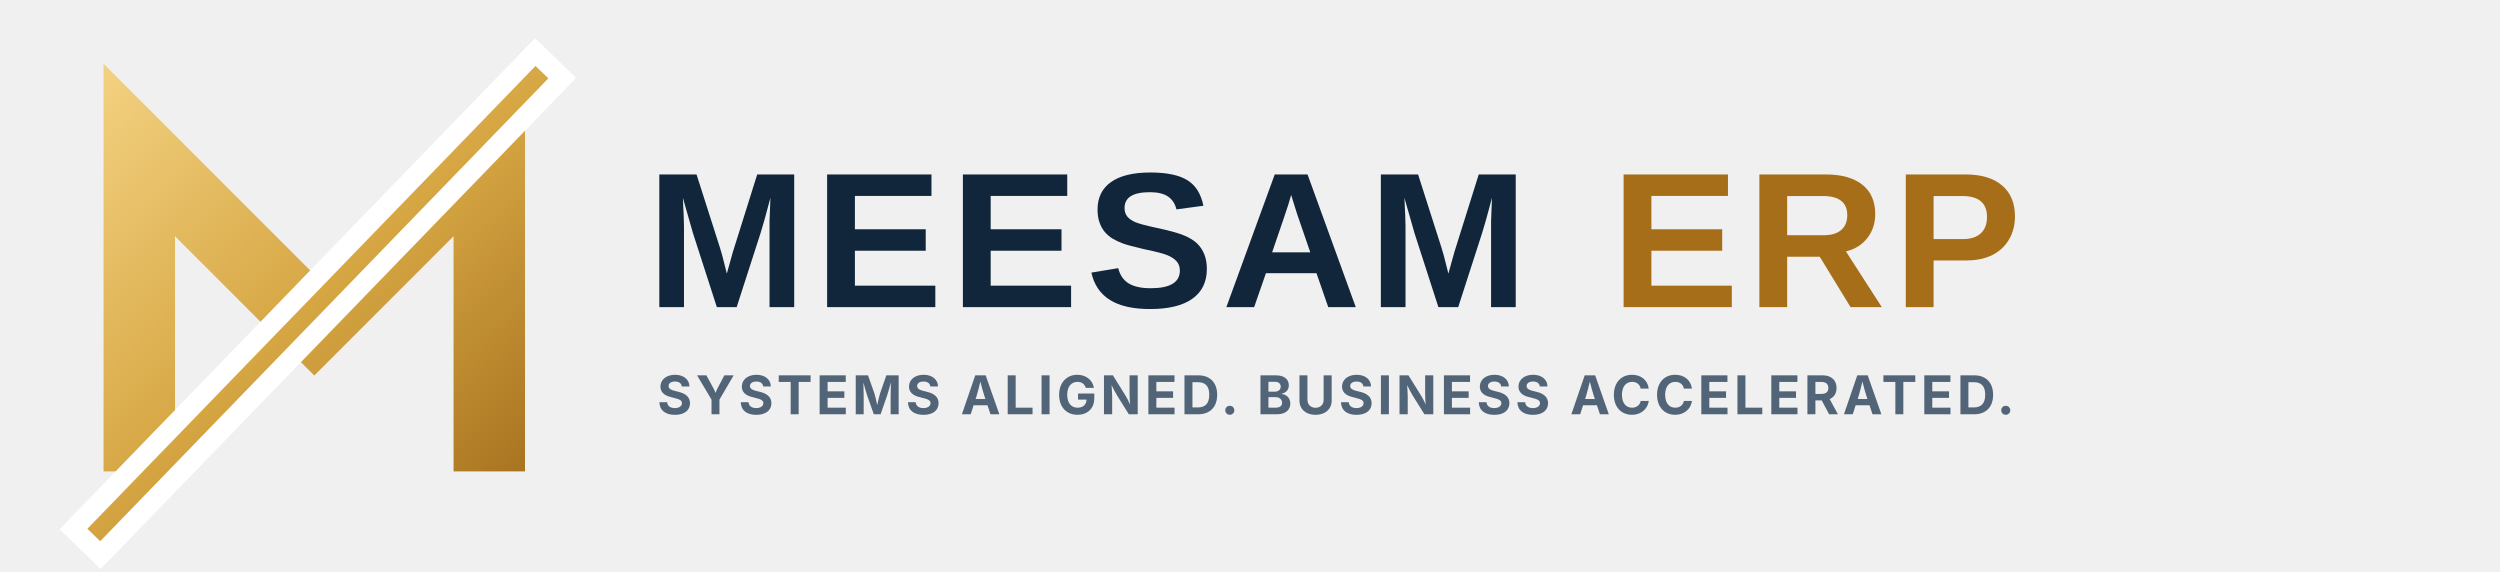
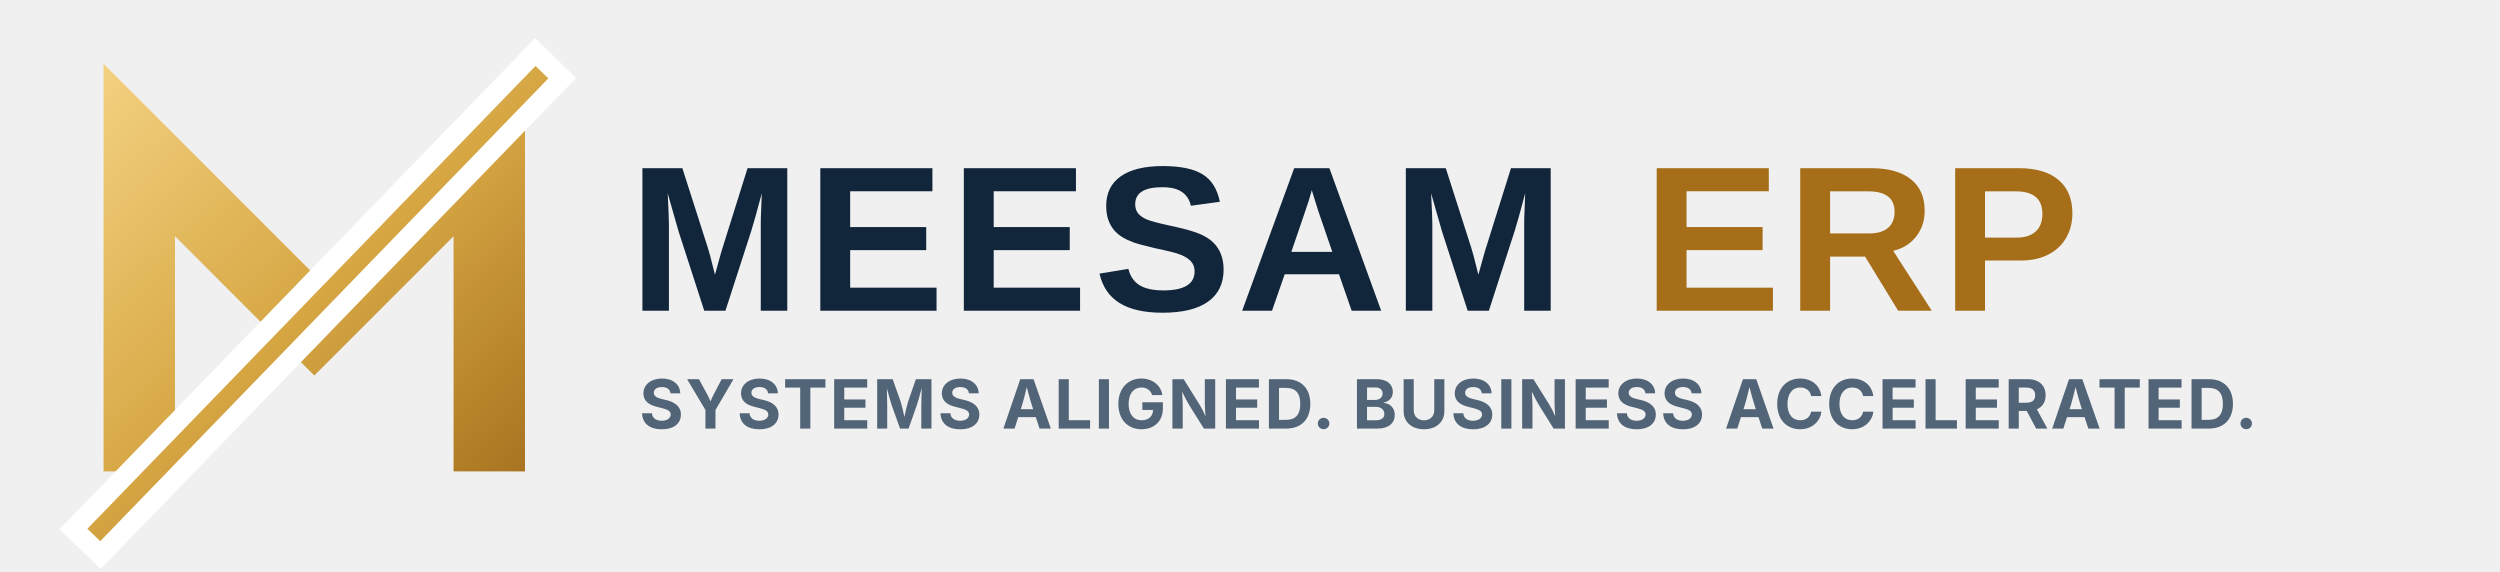
<svg xmlns="http://www.w3.org/2000/svg" viewBox="0 0 700 160" role="img" aria-labelledby="title description">
  <defs>
    <linearGradient id="gold" x1="20" y1="12" x2="150" y2="148" gradientUnits="userSpaceOnUse">
      <stop offset="0" stop-color="#f4d282" />
      <stop offset="0.48" stop-color="#d6a643" />
      <stop offset="1" stop-color="#9b6516" />
    </linearGradient>
  </defs>
  <g transform="translate(8 5)">
    <path d="M31 127V37l49 49 49-49v90" fill="none" stroke="url(#gold)" stroke-width="20" stroke-linejoin="miter" />
    <path d="M20 143 142 17" fill="none" stroke="#ffffff" stroke-width="16" stroke-linecap="square" />
    <path d="M20 143 142 17" fill="none" stroke="url(#gold)" stroke-width="5" stroke-linecap="square" />
  </g>
-   <text x="181" y="86" fill="#11263b" font-family="Manrope, Arial, sans-serif" font-size="54" font-weight="800" letter-spacing="2">MEESAM</text>
-   <text x="451" y="86" fill="#a66e19" font-family="Manrope, Arial, sans-serif" font-size="54" font-weight="800" letter-spacing="2">ERP</text>
-   <text x="184" y="116" fill="#526477" font-family="Inter, Arial, sans-serif" font-size="15" font-weight="700" letter-spacing="1">SYSTEMS ALIGNED. BUSINESS ACCELERATED.</text>
+   <text x="176" y="87" fill="#11263b" font-family="Manrope, Arial, sans-serif" font-size="58" font-weight="800" letter-spacing="1.5">MEESAM</text>
+   <text x="460" y="87" fill="#a66e19" font-family="Manrope, Arial, sans-serif" font-size="58" font-weight="800" letter-spacing="1.5">ERP</text>
+   <text x="179" y="120" fill="#526477" font-family="Inter, Arial, sans-serif" font-size="19" font-weight="700" letter-spacing="0.5">SYSTEMS ALIGNED. BUSINESS ACCELERATED.</text>
</svg>
